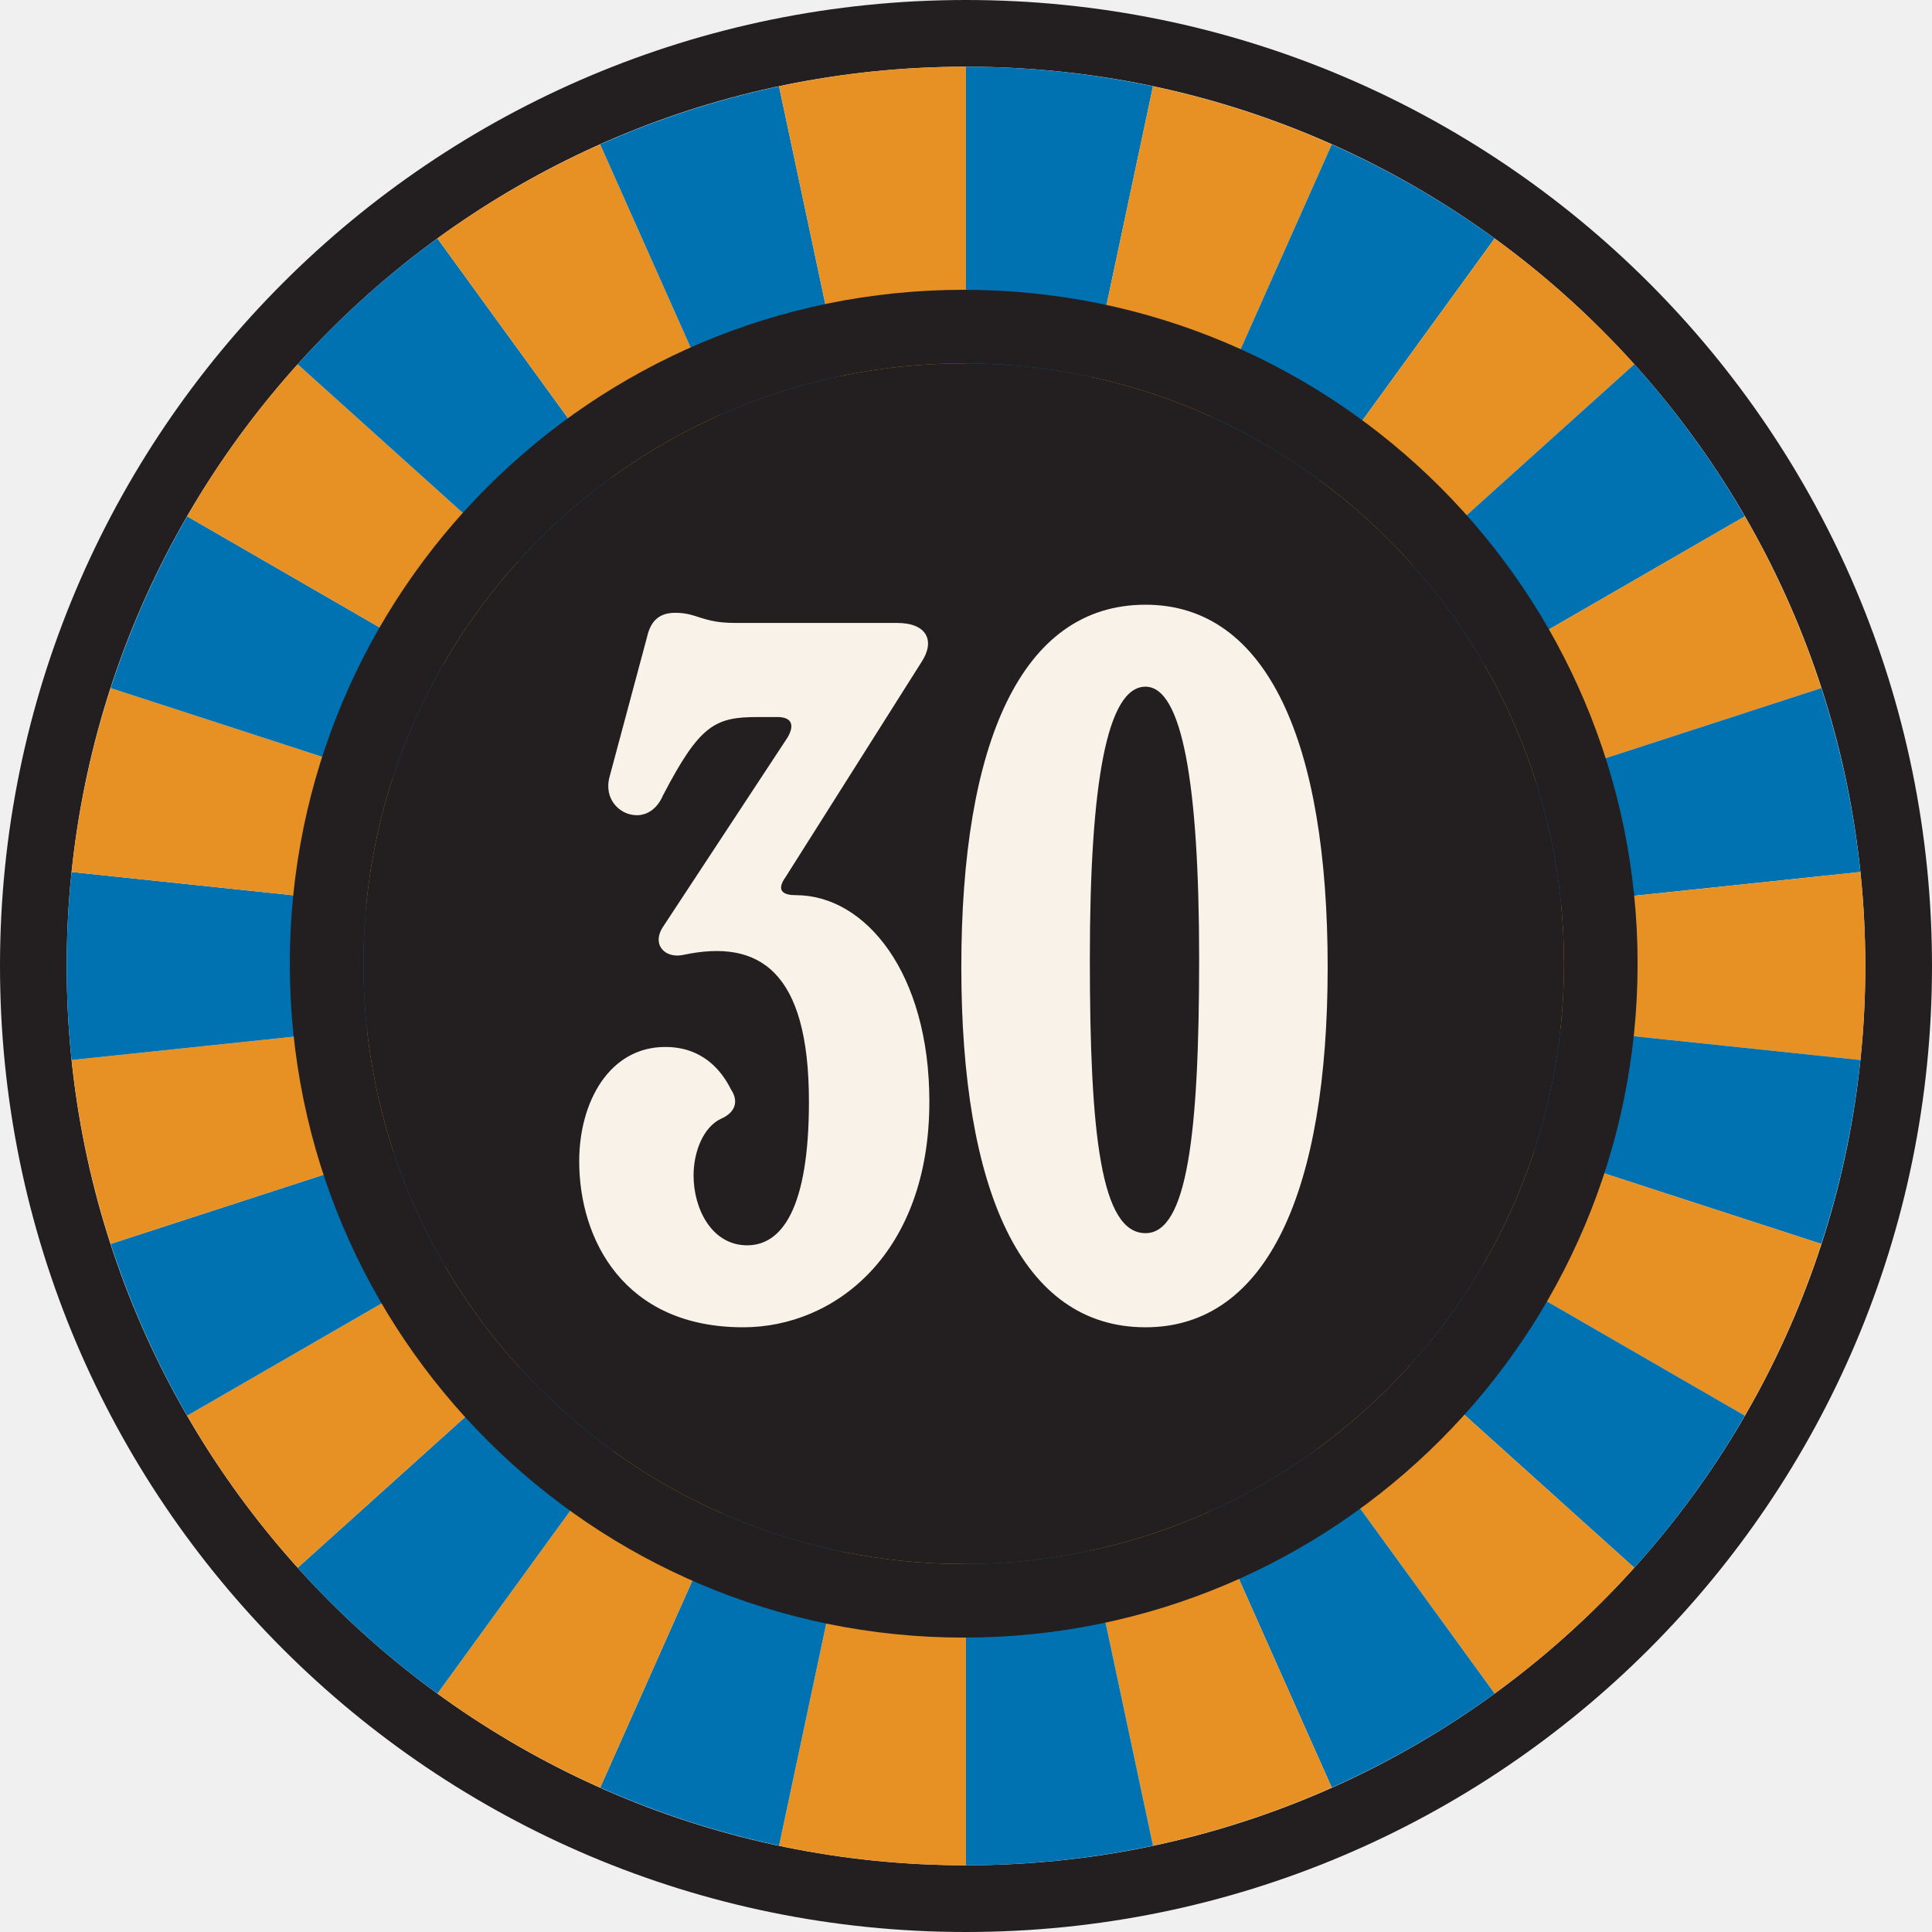
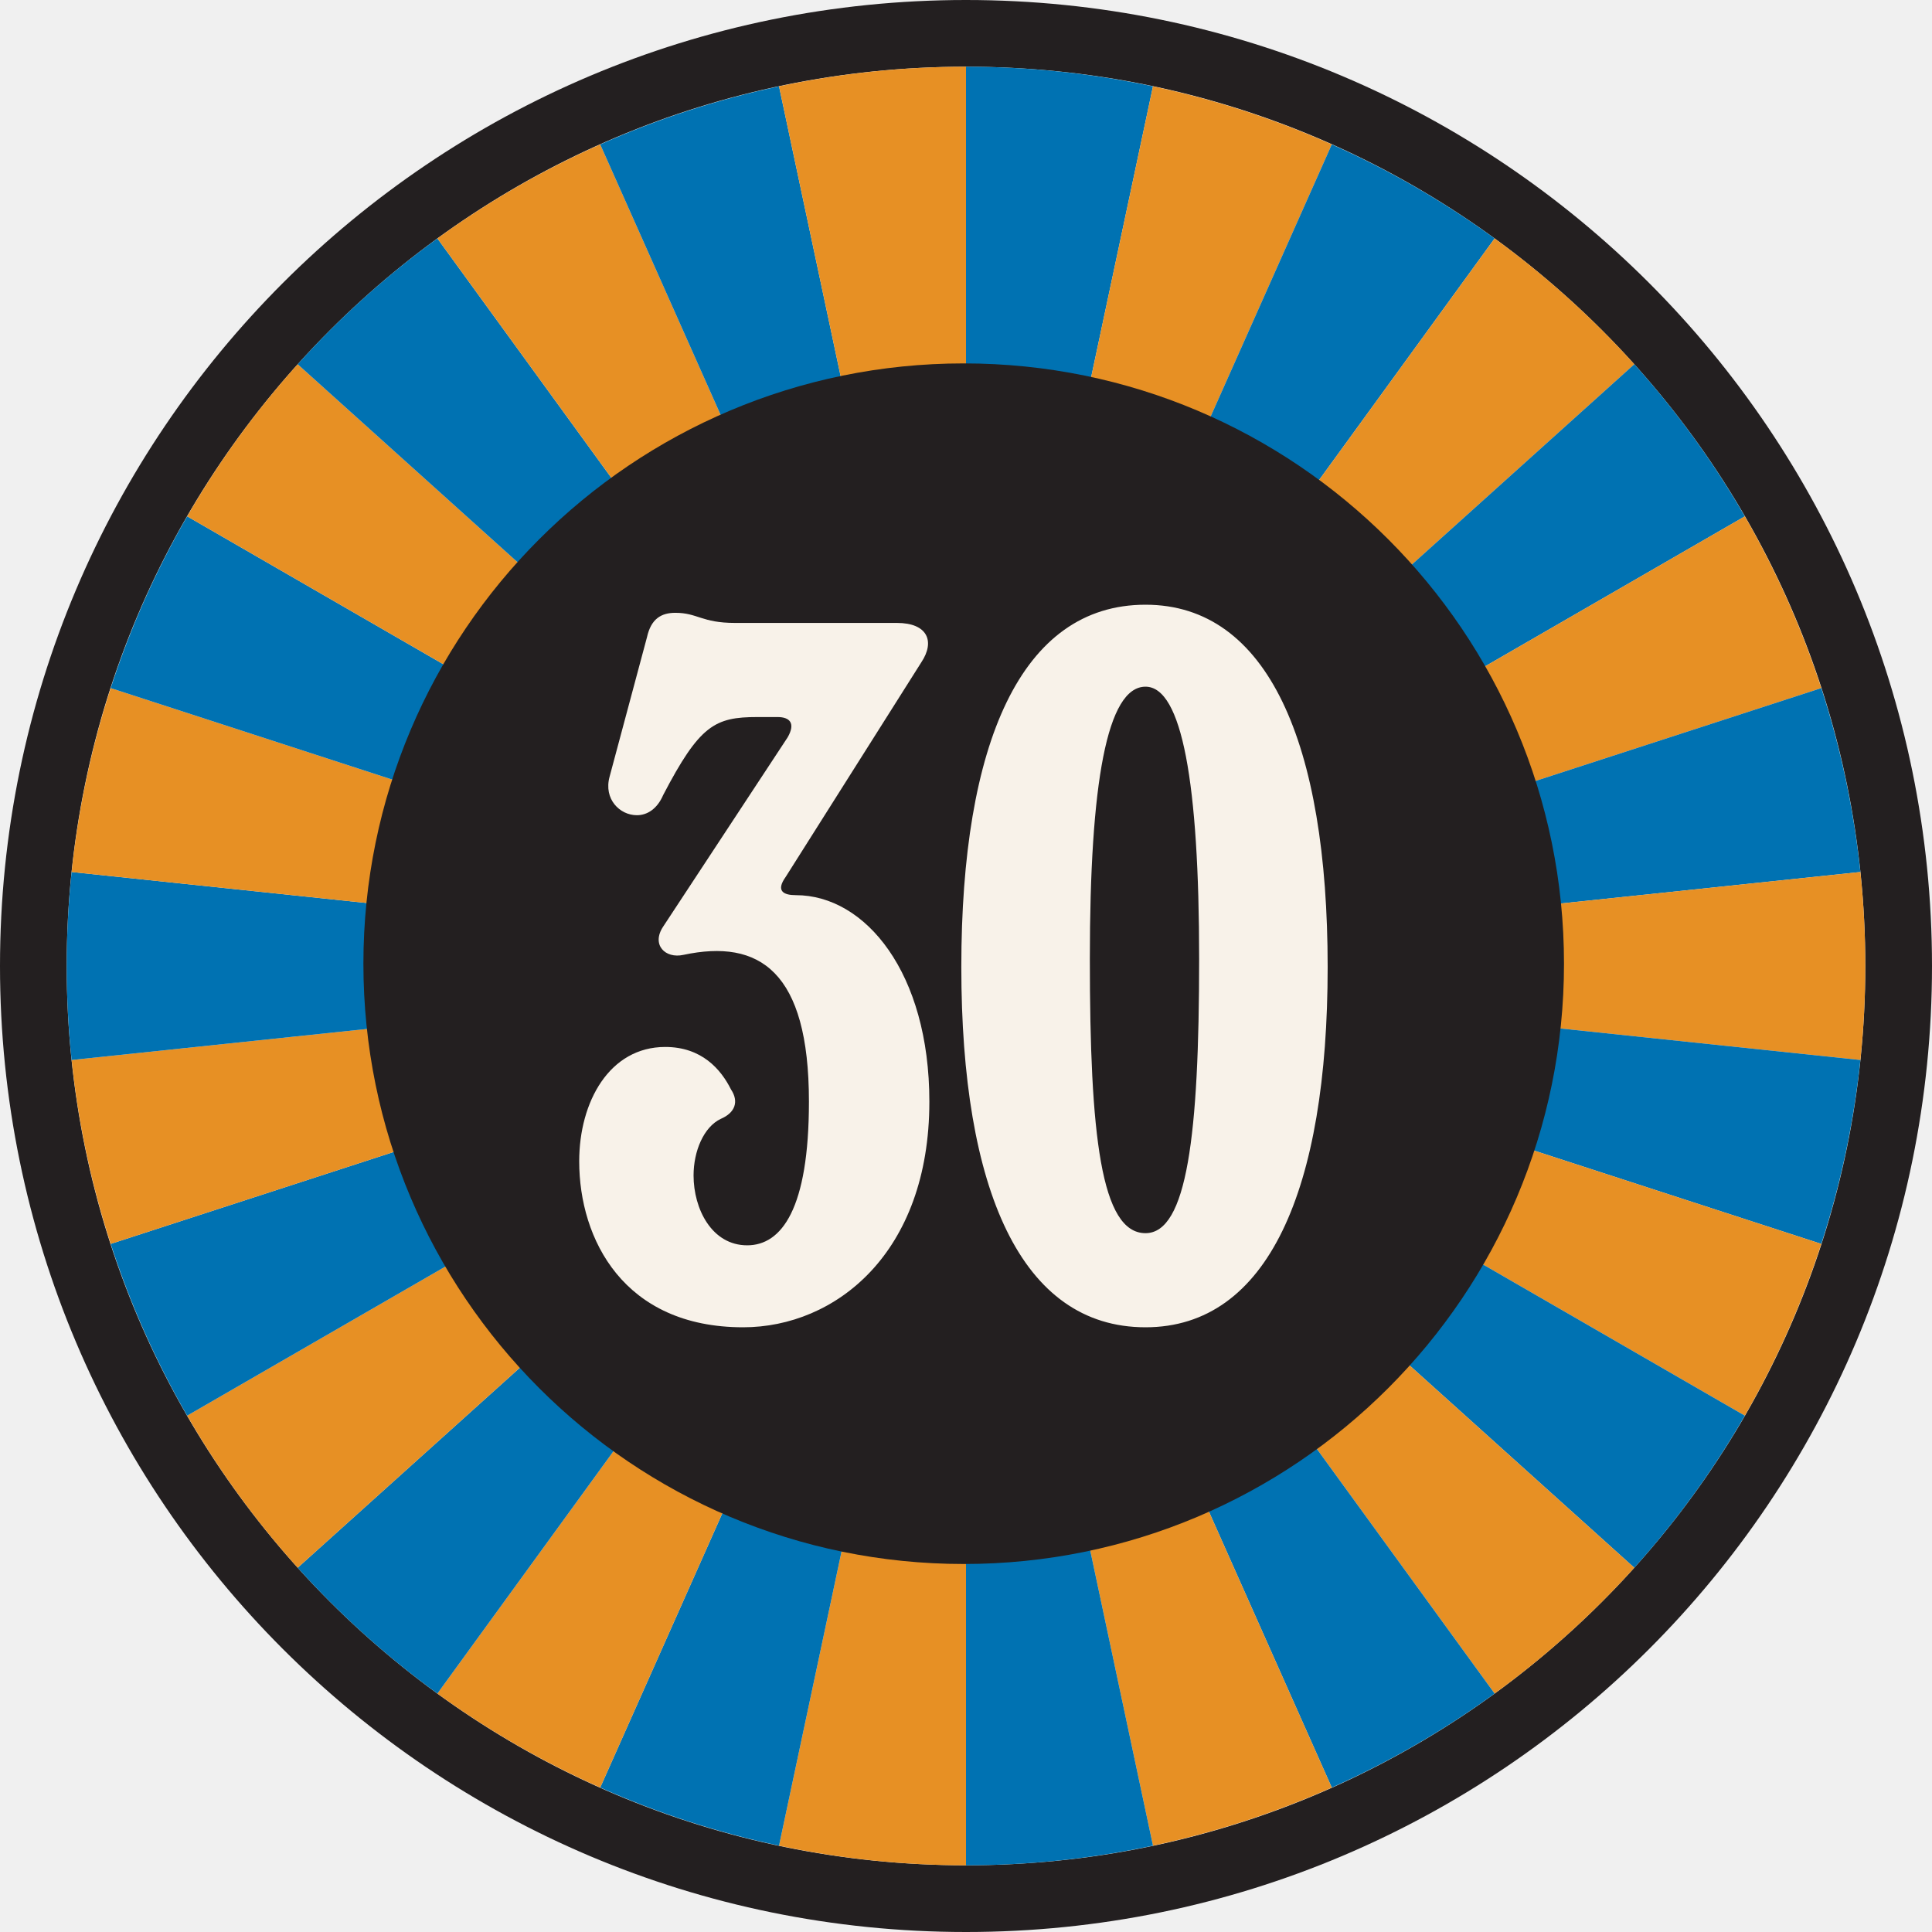
- <svg xmlns="http://www.w3.org/2000/svg" xmlns:xlink="http://www.w3.org/1999/xlink" width="420" height="420" viewBox="0 0 420 420" fill="none">
+ <svg xmlns="http://www.w3.org/2000/svg" width="420" height="420" viewBox="0 0 420 420" fill="none">
  <rect x="8" y="8" width="404" height="404" rx="202" fill="#F8F2E9" />
  <rect x="8" y="8" width="404" height="404" rx="202" stroke="#231F20" stroke-width="16" />
  <g clip-path="url(#clip0_762_37)">
    <rect width="391" height="391" transform="translate(14.5 14.5)" fill="#F8F2E9" />
    <path d="M210 14.5C223.661 14.5 237.284 15.932 250.647 18.772L210 210L210 14.5Z" fill="#0072B2" />
    <path d="M250.647 18.772C264.009 21.612 277.037 25.845 289.517 31.402L210 210L250.647 18.772Z" fill="#E79024" />
    <path d="M289.517 31.402C301.997 36.958 313.86 43.807 324.912 51.837L210 210L289.517 31.402Z" fill="#0072B2" />
    <path d="M324.912 51.837C335.964 59.867 346.144 69.033 355.285 79.185L210 210L324.912 51.837Z" fill="#E79024" />
    <path d="M355.285 79.185C364.426 89.337 372.477 100.419 379.308 112.25L210 210L355.285 79.185Z" fill="#0072B2" />
    <path d="M379.308 112.25C386.138 124.081 391.71 136.595 395.932 149.587L210 210L379.308 112.25Z" fill="#E79024" />
    <path d="M395.932 149.587C400.153 162.58 403.001 175.979 404.429 189.565L210 210L395.932 149.587Z" fill="#0072B2" />
    <path d="M404.429 189.565C405.857 203.151 405.857 216.849 404.429 230.435L210 210L404.429 189.565Z" fill="#E79024" />
    <path d="M404.429 230.435C403.001 244.021 400.153 257.42 395.932 270.413L210 210L404.429 230.435Z" fill="#0072B2" />
    <path d="M395.932 270.413C391.71 283.405 386.138 295.919 379.308 307.75L210 210L395.932 270.413Z" fill="#E79024" />
    <path d="M379.308 307.75C372.477 319.581 364.426 330.663 355.285 340.815L210 210L379.308 307.75Z" fill="#0072B2" />
    <path d="M355.285 340.815C346.144 350.967 335.964 360.133 324.912 368.163L210 210L355.285 340.815Z" fill="#E79024" />
    <path d="M324.912 368.163C313.86 376.193 301.997 383.042 289.517 388.598L210 210L324.912 368.163Z" fill="#0072B2" />
    <path d="M289.517 388.598C277.037 394.155 264.009 398.388 250.647 401.228L210 210L289.517 388.598Z" fill="#E79024" />
    <path d="M250.647 401.228C237.284 404.068 223.661 405.5 210 405.5L210 210L250.647 401.228Z" fill="#0072B2" />
    <path d="M210 405.5C196.339 405.5 182.716 404.068 169.353 401.228L210 210L210 405.5Z" fill="#E79024" />
    <path d="M169.353 401.228C155.991 398.388 142.963 394.155 130.483 388.598L210 210L169.353 401.228Z" fill="#0072B2" />
    <path d="M130.483 388.598C118.003 383.042 106.14 376.193 95.088 368.163L210 210L130.483 388.598Z" fill="#E79024" />
    <path d="M95.088 368.163C84.036 360.133 73.856 350.967 64.715 340.815L210 210L95.088 368.163Z" fill="#0072B2" />
    <path d="M64.715 340.815C55.574 330.663 47.523 319.581 40.692 307.75L210 210L64.715 340.815Z" fill="#E79024" />
    <path d="M40.692 307.75C33.862 295.919 28.29 283.405 24.069 270.413L210 210L40.692 307.75Z" fill="#0072B2" />
    <path d="M24.069 270.413C19.847 257.42 16.999 244.021 15.571 230.435L210 210L24.069 270.413Z" fill="#E79024" />
    <path d="M15.571 230.435C14.143 216.849 14.143 203.151 15.571 189.565L210 210L15.571 230.435Z" fill="#0072B2" />
    <path d="M15.571 189.565C16.999 175.979 19.847 162.58 24.068 149.587L210 210L15.571 189.565Z" fill="#E79024" />
    <path d="M24.068 149.587C28.29 136.595 33.862 124.081 40.692 112.25L210 210L24.068 149.587Z" fill="#0072B2" />
    <path d="M40.692 112.25C47.523 100.419 55.574 89.337 64.715 79.185L210 210L40.692 112.25Z" fill="#E79024" />
    <path d="M64.715 79.185C73.856 69.033 84.036 59.867 95.088 51.837L210 210L64.715 79.185Z" fill="#0072B2" />
    <path d="M95.088 51.837C106.14 43.807 118.003 36.958 130.483 31.402L210 210L95.088 51.837Z" fill="#E79024" />
    <path d="M130.483 31.402C142.963 25.846 155.991 21.612 169.353 18.772L210 210L130.483 31.402Z" fill="#0072B2" />
    <path d="M169.353 18.772C182.716 15.932 196.339 14.5 210 14.5V210L169.353 18.772Z" fill="#E79024" />
-     <use xlink:href="#stroke0_762_37" fill="#231F20" />
-     <mask id="stroke1_762_37" maskUnits="userSpaceOnUse" x="63" y="63" width="293" height="293" fill="black">
-       <rect fill="white" x="63" y="63" width="293" height="293" />
-       <use xlink:href="#stroke0_762_37" />
-     </mask>
-     <path d="M340 209.5C340 281.573 281.573 340 209.5 340C137.427 340 79 281.573 79 209.5C79 137.427 137.427 79 209.5 79C281.573 79 340 137.427 340 209.5Z" stroke-width="32" stroke="#231F20" mask="url(#stroke1_762_37)" />
+     <path d="M209.5 340C281.573 340 340 281.573 340 209.5C340 137.427 281.573 79 209.5 79C137.427 79 79 137.427 79 209.5C79 281.573 137.427 340 209.5 340Z" fill="#231F20" />
    <path d="M125.915 252.46C125.915 239.48 132.515 227.6 144.615 227.6C152.535 227.6 156.715 232.44 158.915 236.84C160.675 239.48 159.795 241.9 156.715 243.22C152.975 244.98 150.775 250.26 150.775 255.54C150.775 262.8 154.735 270.72 162.435 270.72C169.915 270.72 175.855 262.8 175.855 239.48C175.855 211.1 165.075 204.06 148.575 207.58C144.615 208.46 141.535 205.38 144.175 201.42L171.235 160.28C172.995 157.2 171.675 155.88 169.035 155.88H164.635C155.395 155.88 152.095 157.64 144.175 172.82C142.855 175.9 140.655 177.22 138.455 177.22C134.715 177.22 131.195 173.7 132.515 168.86L140.655 138.5C141.535 134.54 143.735 133.22 146.815 133.22C151.655 133.22 152.535 135.42 159.795 135.42H194.995C201.595 135.42 203.355 139.38 200.275 144L170.795 190.64C168.595 193.72 170.355 194.6 172.995 194.6C188.175 194.6 202.035 211.54 202.035 239.48C202.035 272.48 181.575 288.54 161.555 288.54C135.595 288.54 125.915 269.4 125.915 252.46ZM236.923 208.46C236.923 246.74 239.342 268.08 249.022 268.08C258.042 268.08 260.682 246.74 260.682 208.46C260.682 170.18 256.942 149.28 249.022 149.28C240.662 149.28 236.923 170.18 236.923 208.46ZM208.982 210.22C208.982 161.6 221.962 131.46 249.022 131.46C275.643 131.46 288.622 161.6 288.622 210.22C288.622 258.62 275.643 288.54 249.022 288.54C221.962 288.54 208.982 258.62 208.982 210.22Z" fill="#F8F2E9" />
  </g>
  <defs>
    <clipPath id="clip0_762_37">
      <rect width="391" height="391" rx="195.5" fill="white" transform="translate(14.5 14.5)" />
    </clipPath>
-     <path id="stroke0_762_37" d="M209.5 340C281.573 340 340 281.573 340 209.5C340 137.427 281.573 79 209.5 79C137.427 79 79 137.427 79 209.5C79 281.573 137.427 340 209.5 340Z" />
  </defs>
</svg>
